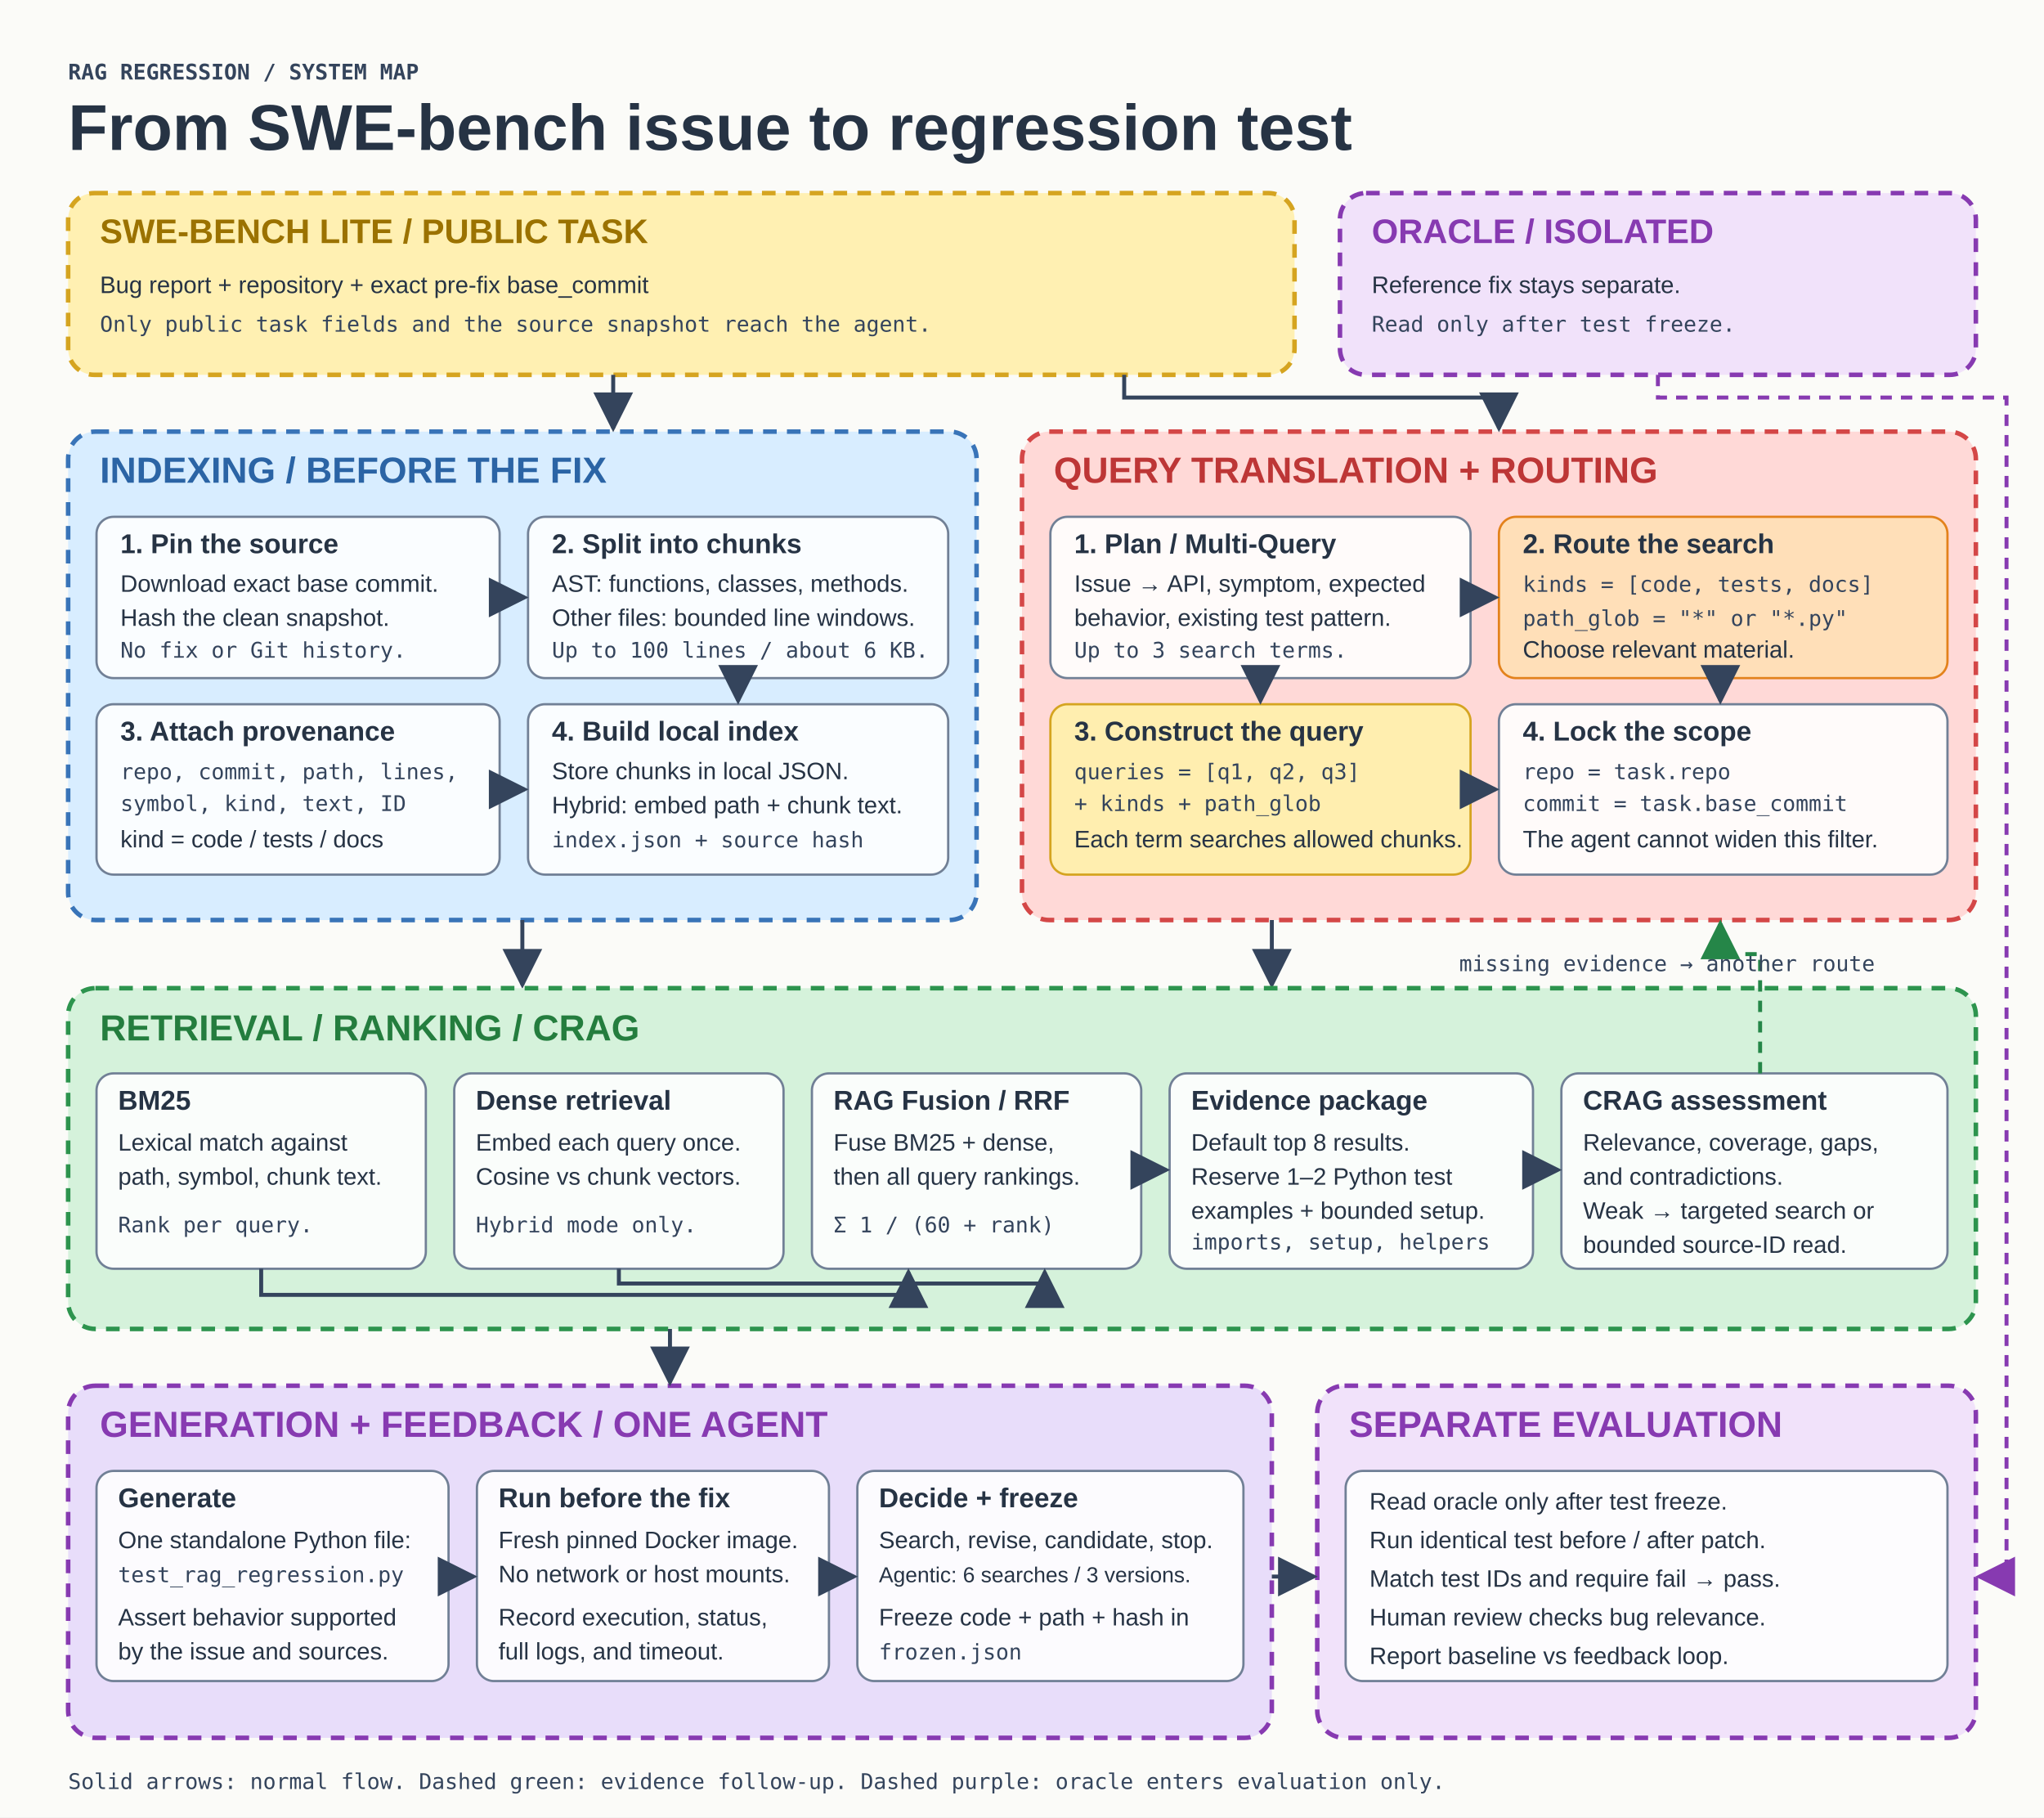
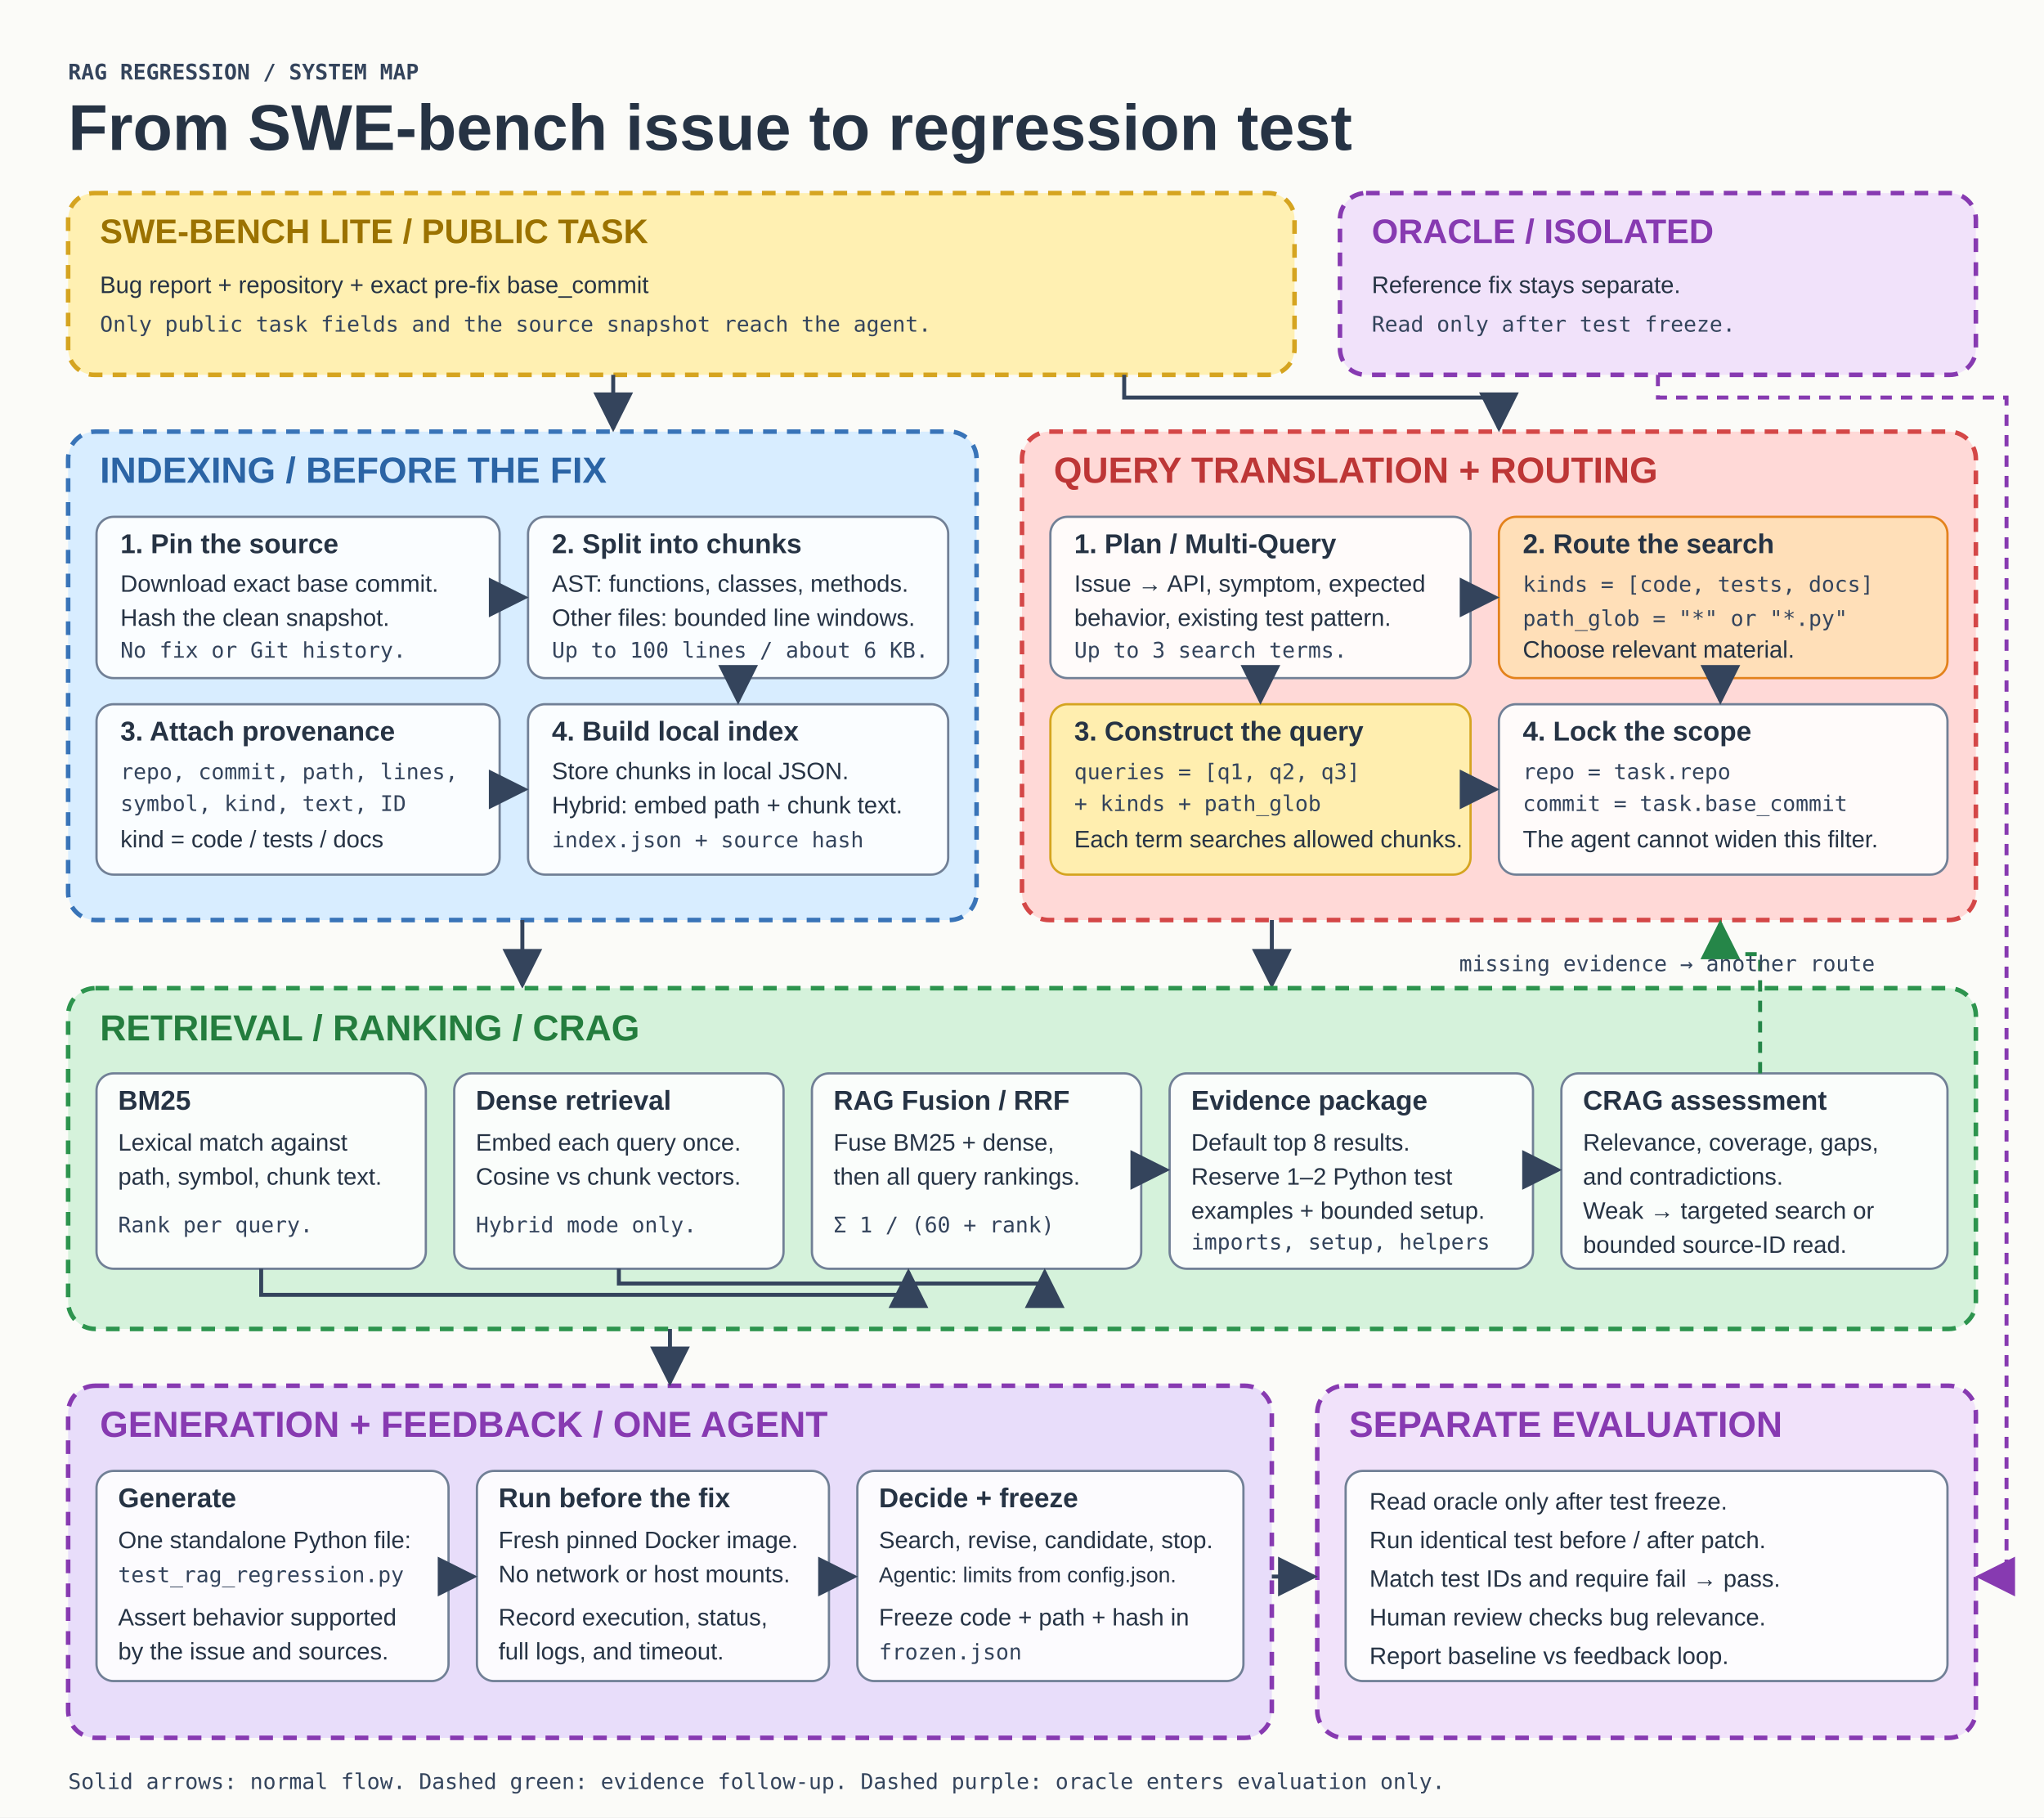
<svg xmlns="http://www.w3.org/2000/svg" viewBox="0 0 1800 1600" role="img" aria-labelledby="title desc">
  <defs>
    <style>
      .heading { font-family: "Trebuchet MS", Arial, sans-serif; font-weight: 700; fill: #263344; }
      .label { font-family: "Trebuchet MS", Arial, sans-serif; font-weight: 700; }
      .card-title { font-family: Arial, sans-serif; font-size: 24px; font-weight: 700; fill: #263344; }
      .body { font-family: Arial, sans-serif; font-size: 21px; fill: #263344; }
      .code { font-family: Menlo, Consolas, monospace; font-size: 19px; fill: #34445c; }
      .flow { fill: none; stroke: #34445c; stroke-width: 3.5; marker-end: url(#arrow); }
      .feedback { fill: none; stroke: #258648; stroke-width: 3.5; stroke-dasharray: 10 8; marker-end: url(#green-arrow); }
      .oracle-flow { fill: none; stroke: #873ab1; stroke-width: 3.5; stroke-dasharray: 10 8; marker-end: url(#purple-arrow); }
      .card { fill: #ffffff; fill-opacity: .88; stroke: #718096; stroke-width: 2; rx: 15; }
    </style>
    <marker id="arrow" viewBox="0 0 10 10" refX="9" refY="5" markerWidth="10" markerHeight="10" orient="auto">
      <path d="M0 0 L10 5 L0 10 Z" fill="#34445c" />
    </marker>
    <marker id="green-arrow" viewBox="0 0 10 10" refX="9" refY="5" markerWidth="10" markerHeight="10" orient="auto">
      <path d="M0 0 L10 5 L0 10 Z" fill="#258648" />
    </marker>
    <marker id="purple-arrow" viewBox="0 0 10 10" refX="9" refY="5" markerWidth="10" markerHeight="10" orient="auto">
      <path d="M0 0 L10 5 L0 10 Z" fill="#873ab1" />
    </marker>
  </defs>
  <rect width="1800" height="1600" fill="#fbfbf8" />
  <text x="60" y="70" class="code" font-weight="700">RAG REGRESSION / SYSTEM MAP</text>
  <text x="60" y="132" class="heading" font-size="57">From SWE-bench issue to regression test</text>
  <rect x="60" y="170" width="1080" height="160" rx="23" fill="#fff0b2" stroke="#d5a420" stroke-width="4" stroke-dasharray="12 9" />
  <text x="88" y="214" class="label" fill="#9b7200" font-size="30">SWE-BENCH LITE / PUBLIC TASK</text>
  <text x="88" y="258" class="body">Bug report + repository + exact pre-fix base_commit</text>
  <text x="88" y="292" class="code">Only public task fields and the source snapshot reach the agent.</text>
  <rect x="1180" y="170" width="560" height="160" rx="23" fill="#f1e2fa" stroke="#873ab1" stroke-width="4" stroke-dasharray="12 9" />
  <text x="1208" y="214" class="label" fill="#873ab1" font-size="30">ORACLE / ISOLATED</text>
  <text x="1208" y="258" class="body">Reference fix stays separate.</text>
  <text x="1208" y="292" class="code">Read only after test freeze.</text>
  <rect x="60" y="380" width="800" height="430" rx="24" fill="#d8edff" stroke="#3974b8" stroke-width="4" stroke-dasharray="12 9" />
  <text x="88" y="425" class="label" fill="#2b64a5" font-size="32">INDEXING / BEFORE THE FIX</text>
  <rect class="card" x="85" y="455" width="355" height="142" />
  <text x="106" y="487" class="card-title">1. Pin the source</text>
  <text x="106" y="521" class="body">Download exact base commit.</text>
  <text x="106" y="551" class="body">Hash the clean snapshot.</text>
  <text x="106" y="579" class="code">No fix or Git history.</text>
  <rect class="card" x="465" y="455" width="370" height="142" />
  <text x="486" y="487" class="card-title">2. Split into chunks</text>
  <text x="486" y="521" class="body">AST: functions, classes, methods.</text>
  <text x="486" y="551" class="body">Other files: bounded line windows.</text>
  <text x="486" y="579" class="code">Up to 100 lines / about 6 KB.</text>
  <rect class="card" x="85" y="620" width="355" height="150" />
  <text x="106" y="652" class="card-title">3. Attach provenance</text>
  <text x="106" y="686" class="code">repo, commit, path, lines,</text>
  <text x="106" y="714" class="code">symbol, kind, text, ID</text>
  <text x="106" y="746" class="body">kind = code / tests / docs</text>
  <rect class="card" x="465" y="620" width="370" height="150" />
  <text x="486" y="652" class="card-title">4. Build local index</text>
  <text x="486" y="686" class="body">Store chunks in local JSON.</text>
  <text x="486" y="716" class="body">Hybrid: embed path + chunk text.</text>
  <text x="486" y="746" class="code">index.json + source hash</text>
  <path class="flow" d="M440 526 H462" />
  <path class="flow" d="M650 597 V617" />
  <path class="flow" d="M440 695 H462" />
  <rect x="900" y="380" width="840" height="430" rx="24" fill="#ffd9d7" stroke="#d44747" stroke-width="4" stroke-dasharray="12 9" />
  <text x="928" y="425" class="label" fill="#bd3636" font-size="32">QUERY TRANSLATION + ROUTING</text>
  <rect class="card" x="925" y="455" width="370" height="142" />
  <text x="946" y="487" class="card-title">1. Plan / Multi-Query</text>
  <text x="946" y="521" class="body">Issue → API, symptom, expected</text>
  <text x="946" y="551" class="body">behavior, existing test pattern.</text>
  <text x="946" y="579" class="code">Up to 3 search terms.</text>
  <rect class="card" x="1320" y="455" width="395" height="142" style="fill:#ffe0b4;stroke:#e3821c" />
  <text x="1341" y="487" class="card-title">2. Route the search</text>
  <text x="1341" y="521" class="code">kinds = [code, tests, docs]</text>
  <text x="1341" y="551" class="code">path_glob = "*" or "*.py"</text>
  <text x="1341" y="579" class="body">Choose relevant material.</text>
  <rect class="card" x="925" y="620" width="370" height="150" style="fill:#fff1aa;stroke:#d5a420" />
  <text x="946" y="652" class="card-title">3. Construct the query</text>
  <text x="946" y="686" class="code">queries = [q1, q2, q3]</text>
  <text x="946" y="714" class="code">+ kinds + path_glob</text>
  <text x="946" y="746" class="body">Each term searches allowed chunks.</text>
  <rect class="card" x="1320" y="620" width="395" height="150" />
  <text x="1341" y="652" class="card-title">4. Lock the scope</text>
  <text x="1341" y="686" class="code">repo = task.repo</text>
  <text x="1341" y="714" class="code">commit = task.base_commit</text>
  <text x="1341" y="746" class="body">The agent cannot widen this filter.</text>
  <path class="flow" d="M1295 526 H1317" />
  <path class="flow" d="M1110 597 V617" />
  <path class="flow" d="M1515 597 V617" />
  <path class="flow" d="M1295 695 H1317" />
  <path class="flow" d="M540 330 V377" />
  <path class="flow" d="M990 330 V350 H1320 V377" />
  <path class="flow" d="M460 810 V867" />
  <path class="flow" d="M1120 810 V867" />
  <rect x="60" y="870" width="1680" height="300" rx="24" fill="#d5f2db" stroke="#2d944e" stroke-width="4" stroke-dasharray="12 9" />
  <text x="88" y="916" class="label" fill="#247d3e" font-size="32">RETRIEVAL / RANKING / CRAG</text>
  <rect class="card" x="85" y="945" width="290" height="172" />
  <text x="104" y="977" class="card-title">BM25</text>
  <text x="104" y="1013" class="body">Lexical match against</text>
  <text x="104" y="1043" class="body">path, symbol, chunk text.</text>
  <text x="104" y="1085" class="code">Rank per query.</text>
  <rect class="card" x="400" y="945" width="290" height="172" />
  <text x="419" y="977" class="card-title">Dense retrieval</text>
  <text x="419" y="1013" class="body">Embed each query once.</text>
  <text x="419" y="1043" class="body">Cosine vs chunk vectors.</text>
  <text x="419" y="1085" class="code">Hybrid mode only.</text>
  <rect class="card" x="715" y="945" width="290" height="172" />
  <text x="734" y="977" class="card-title">RAG Fusion / RRF</text>
  <text x="734" y="1013" class="body">Fuse BM25 + dense,</text>
  <text x="734" y="1043" class="body">then all query rankings.</text>
  <text x="734" y="1085" class="code">Σ 1 / (60 + rank)</text>
  <rect class="card" x="1030" y="945" width="320" height="172" />
  <text x="1049" y="977" class="card-title">Evidence package</text>
  <text x="1049" y="1013" class="body">Default top 8 results.</text>
  <text x="1049" y="1043" class="body">Reserve 1–2 Python test</text>
  <text x="1049" y="1073" class="body">examples + bounded setup.</text>
  <text x="1049" y="1100" class="code">imports, setup, helpers</text>
  <rect class="card" x="1375" y="945" width="340" height="172" />
  <text x="1394" y="977" class="card-title">CRAG assessment</text>
  <text x="1394" y="1013" class="body">Relevance, coverage, gaps,</text>
  <text x="1394" y="1043" class="body">and contradictions.</text>
  <text x="1394" y="1073" class="body">Weak → targeted search or</text>
  <text x="1394" y="1103" class="body">bounded source-ID read.</text>
  <path class="flow" d="M230 1117 V1140 H800 V1120" />
  <path class="flow" d="M545 1117 V1130 H920 V1120" />
  <path class="flow" d="M1005 1030 H1027" />
  <path class="flow" d="M1350 1030 H1372" />
  <path class="feedback" d="M1550 945 V840 H1515 V813" />
  <text x="1285" y="855" class="code" fill="#247d3e">missing evidence → another route</text>
  <rect x="60" y="1220" width="1060" height="310" rx="24" fill="#e8ddfa" stroke="#873ab1" stroke-width="4" stroke-dasharray="12 9" />
  <text x="88" y="1265" class="label" fill="#873ab1" font-size="32">GENERATION + FEEDBACK / ONE AGENT</text>
  <rect class="card" x="85" y="1295" width="310" height="185" />
  <text x="104" y="1327" class="card-title">Generate</text>
  <text x="104" y="1363" class="body">One standalone Python file:</text>
  <text x="104" y="1393" class="code">test_rag_regression.py</text>
  <text x="104" y="1431" class="body">Assert behavior supported</text>
  <text x="104" y="1461" class="body">by the issue and sources.</text>
  <rect class="card" x="420" y="1295" width="310" height="185" />
  <text x="439" y="1327" class="card-title">Run before the fix</text>
  <text x="439" y="1363" class="body">Fresh pinned Docker image.</text>
  <text x="439" y="1393" class="body">No network or host mounts.</text>
  <text x="439" y="1431" class="body">Record execution, status,</text>
  <text x="439" y="1461" class="body">full logs, and timeout.</text>
  <rect class="card" x="755" y="1295" width="340" height="185" />
  <text x="774" y="1327" class="card-title">Decide + freeze</text>
  <text x="774" y="1363" class="body">Search, revise, candidate, stop.</text>
-   <text x="774" y="1393" class="body" style="font-size:19px">Agentic: 6 searches / 3 versions.</text>
+   <text x="774" y="1393" class="body" style="font-size:19px">Agentic: limits from config.json.</text>
  <text x="774" y="1431" class="body">Freeze code + path + hash in</text>
  <text x="774" y="1461" class="code">frozen.json</text>
  <path class="flow" d="M395 1388 H417" />
  <path class="flow" d="M730 1388 H752" />
  <path class="flow" d="M590 1170 V1217" />
  <rect x="1160" y="1220" width="580" height="310" rx="24" fill="#f1e2fa" stroke="#873ab1" stroke-width="4" stroke-dasharray="12 9" />
  <text x="1188" y="1265" class="label" fill="#873ab1" font-size="32">SEPARATE EVALUATION</text>
  <rect class="card" x="1185" y="1295" width="530" height="185" />
  <text x="1206" y="1329" class="body">Read oracle only after test freeze.</text>
  <text x="1206" y="1363" class="body">Run identical test before / after patch.</text>
  <text x="1206" y="1397" class="body">Match test IDs and require fail → pass.</text>
  <text x="1206" y="1431" class="body">Human review checks bug relevance.</text>
  <text x="1206" y="1465" class="body">Report baseline vs feedback loop.</text>
  <path class="flow" d="M1120 1388 H1157" />
  <path class="oracle-flow" d="M1460 330 V350 H1767 V1388 H1743" />
  <text x="60" y="1575" class="code">Solid arrows: normal flow. Dashed green: evidence follow-up. Dashed purple: oracle enters evaluation only.</text>
</svg>
